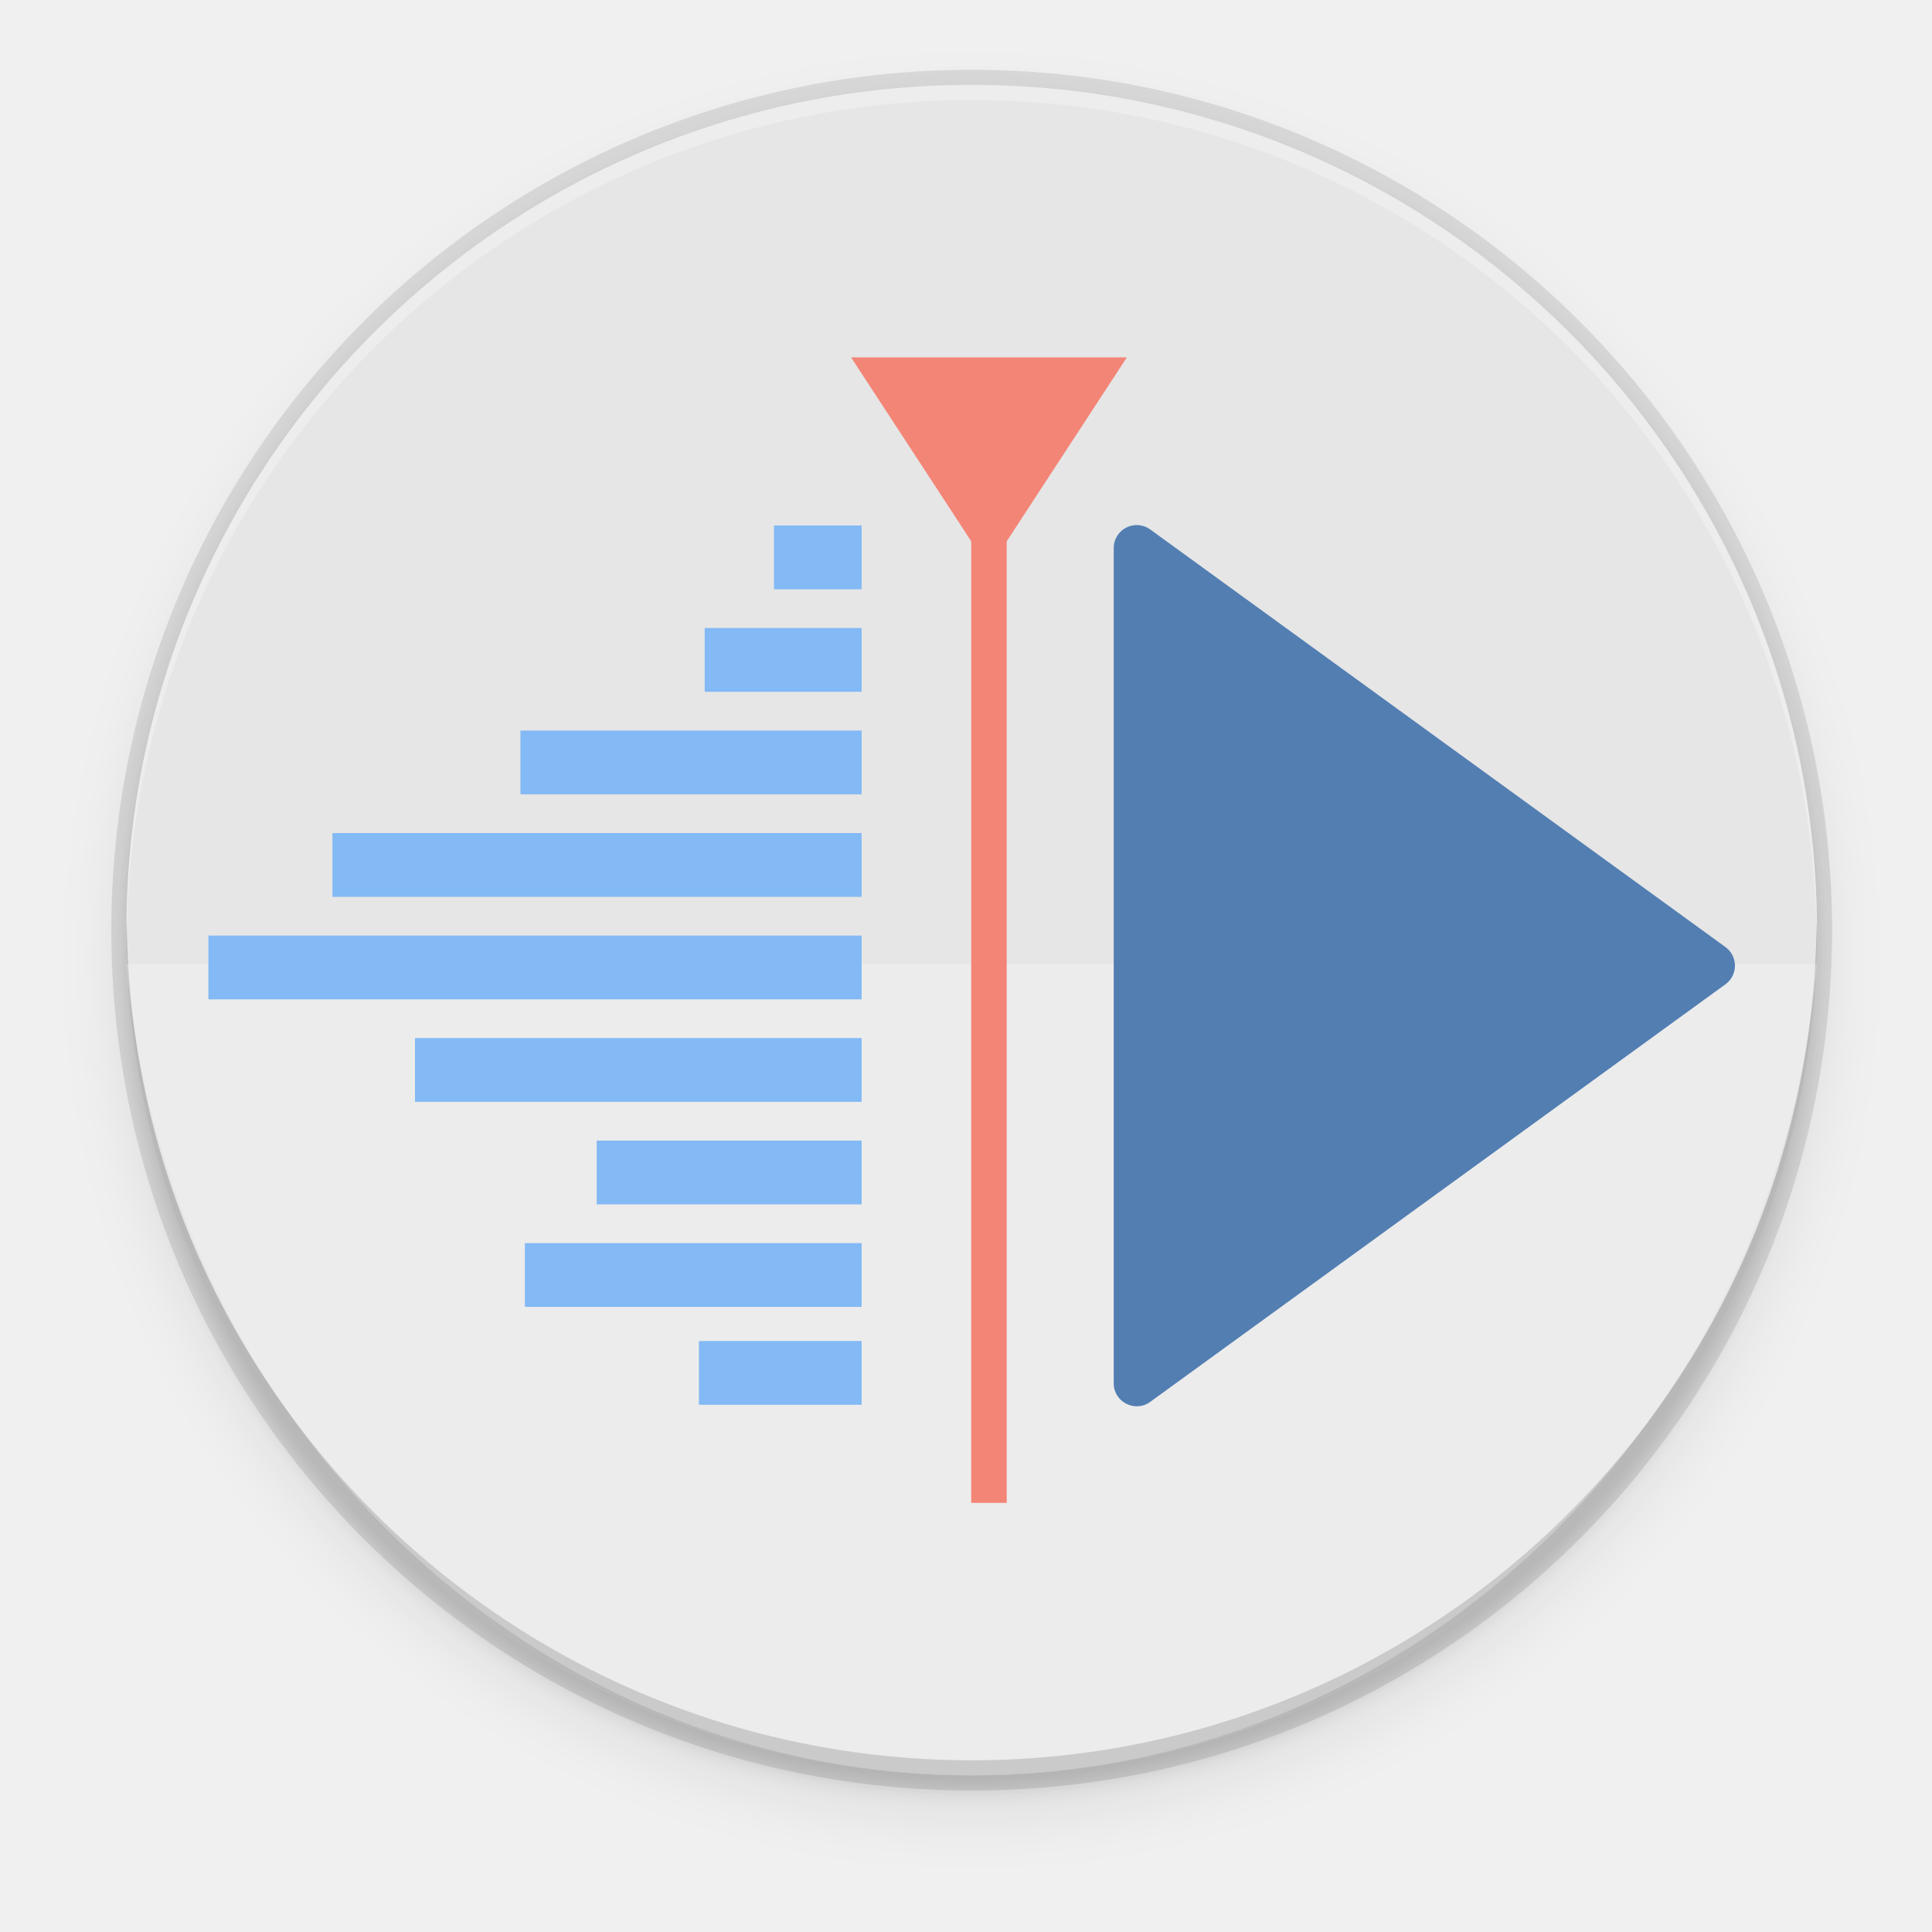
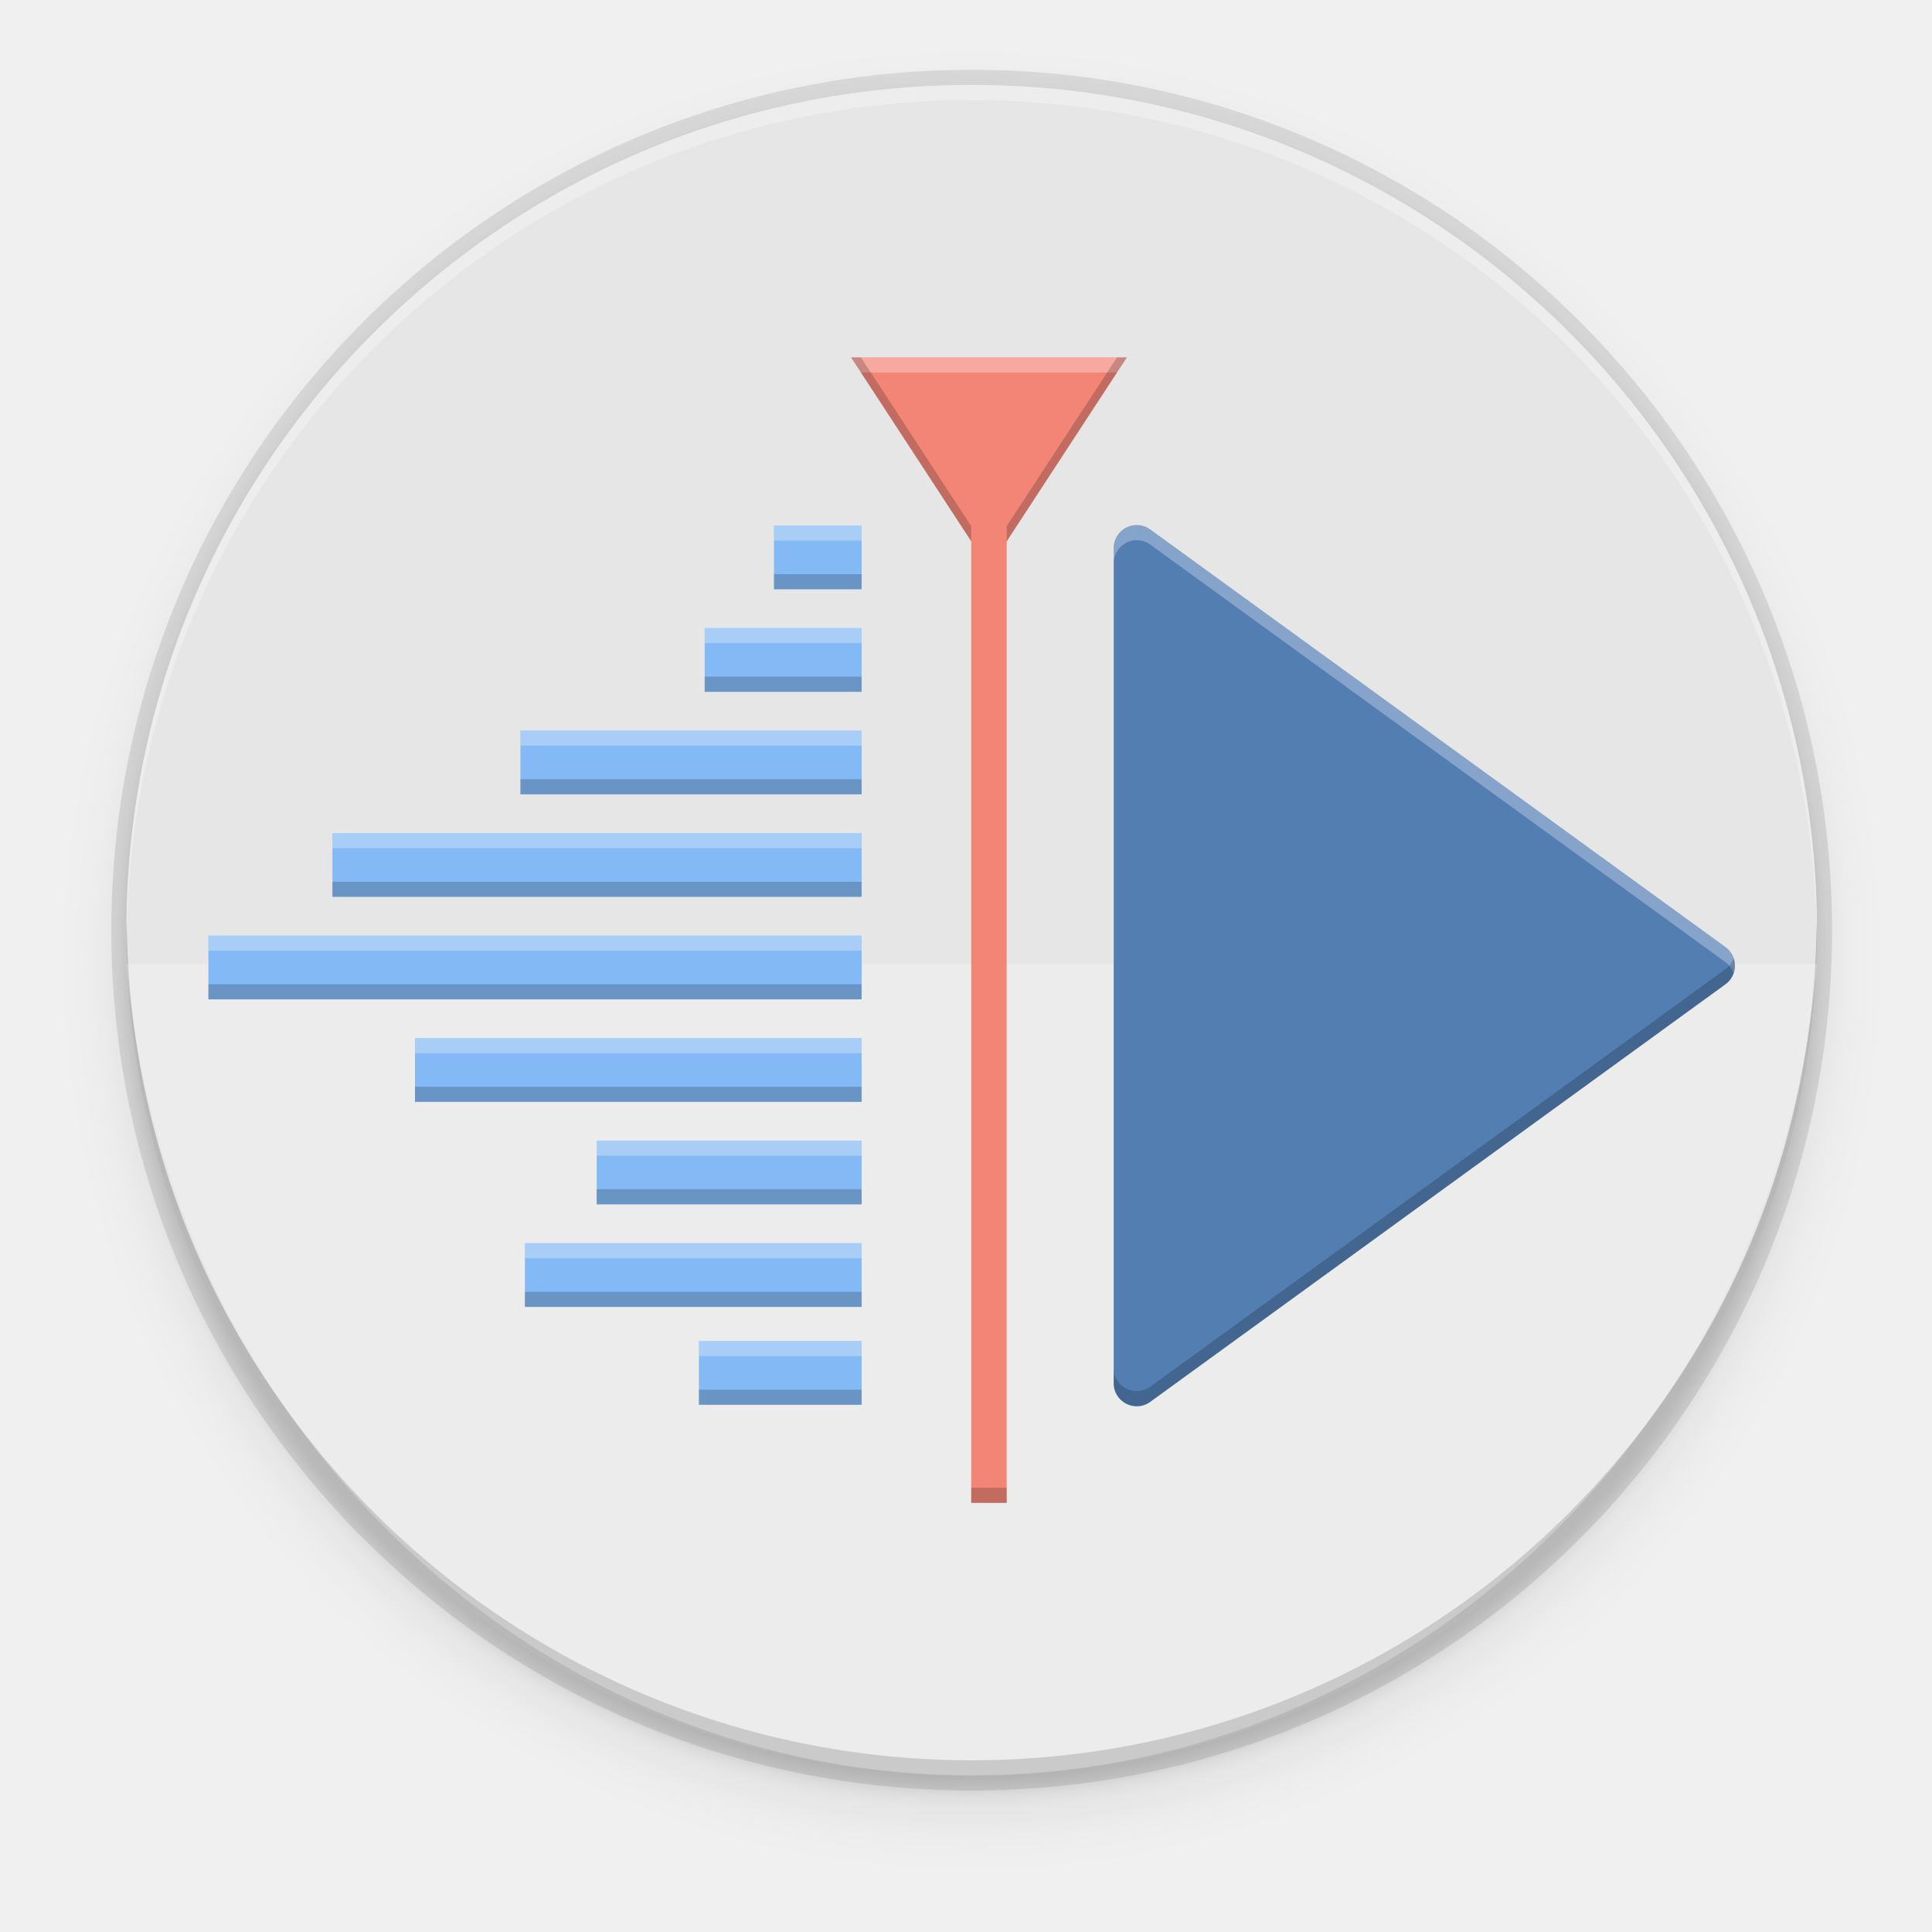
- <svg xmlns="http://www.w3.org/2000/svg" xmlns:ns1="http://www.openswatchbook.org/uri/2009/osb" width="256" height="256" version="1.1">
-   <defs>
+ <svg xmlns="http://www.w3.org/2000/svg" xmlns:ns1="http://www.openswatchbook.org/uri/2009/osb" width="256" height="256" version="1.1" id="svg62">
+   <defs id="defs16">
    <linearGradient id="linearGradient5606" ns1:paint="solid">
      <stop id="stop5608" offset="0" style="stop-color:#000000" />
    </linearGradient>
    <linearGradient id="linearGradient4526" ns1:paint="solid">
      <stop id="stop4528" offset="0" style="stop-color:#ffffff" />
    </linearGradient>
    <linearGradient id="linearGradient3600-4" ns1:paint="gradient">
      <stop id="stop3602-7" offset="0" style="stop-color:#f4f4f4" />
      <stop id="stop3604-6" offset="1" style="stop-color:#dbdbdb" />
    </linearGradient>
    <clipPath id="clipPath999" clipPathUnits="userSpaceOnUse">
-       <path style="fill:#5d5d5d" d="m 152,68 c -48.601,0 -88,39.399 -88,88 0,48.601 39.399,88 88,88 48.601,0 88,-39.399 88,-88 0,-48.601 -39.399,-88 -88,-88 z" />
+       <path style="fill:#5d5d5d" d="m 152,68 c -48.601,0 -88,39.399 -88,88 0,48.601 39.399,88 88,88 48.601,0 88,-39.399 88,-88 0,-48.601 -39.399,-88 -88,-88 z" id="path9" />
    </clipPath>
    <filter style="color-interpolation-filters:sRGB" id="filter11191" width="1.024" height="1.024" x="-.01" y="-.01">
      <feGaussianBlur id="feGaussianBlur11193" stdDeviation="1.12" />
    </filter>
    <filter style="color-interpolation-filters:sRGB" id="filter11210" width="1.096" height="1.096" x="-.05" y="-.05">
      <feGaussianBlur id="feGaussianBlur11212" stdDeviation="4.48" />
    </filter>
  </defs>
-   <circle style="opacity:0.1;filter:url(#filter11210)" cx="128.752" cy="127.248" r="112" />
-   <circle style="opacity:0.1;filter:url(#filter11191)" cx="128.752" cy="125.248" r="112" />
-   <circle style="opacity:0.1" cx="128.752" cy="123.248" r="114" />
-   <circle style="fill:#e6e6e6" cx="-128.752" cy="-123.248" r="112" transform="scale(-1)" />
-   <path style="opacity:0.3;fill:#ffffff" d="M 128.752,11.248 A 112,112 0 0 0 16.752,123.248 112,112 0 0 0 16.793,124.418 112,112 0 0 1 128.752,13.248 112,112 0 0 1 240.711,124.078 a 112,112 0 0 0 0.041,-0.83 112,112 0 0 0 -112,-112 z" />
-   <path style="opacity:0.2" d="m 128.752,235.248 a 112,112 0 0 1 -112,-112 112,112 0 0 1 0.041,-1.17 112,112 0 0 0 111.959,111.17 112,112 0 0 0 111.959,-110.83 112,112 0 0 1 0.041,0.83 112,112 0 0 1 -112,112 z" />
-   <path style="opacity:0.25;fill:#ffffff" d="M 16.752,127.732 A 112.534,118.268 0 0 0 128.73,235.248 112.534,118.268 0 0 0 240.752,127.732 Z" />
-   <g transform="translate(2.438274,-4.598728)">
-     <g style="fill:#83b9f5;enable-background:new" transform="matrix(1.126746,0,0,1.126746,-1053.753,1824.437)">
-       <path style="fill:#83b9f5;fill-rule:evenodd" d="m 1024.072,-1553.326 v 7.5 h 10.309 v -7.5 z" />
-       <path style="fill:#83b9f5;fill-rule:evenodd" d="m 1015.924,-1541.272 v 7.5 h 18.457 v -7.5 z" />
-       <path style="fill:#83b9f5;fill-rule:evenodd" d="m 994.256,-1529.215 v 7.5 h 40.125 v -7.5 z" />
-       <path style="fill:#83b9f5;fill-rule:evenodd" d="m 972.148,-1517.16 v 7.5 h 62.232 v -7.5 z" />
-       <path style="fill:#83b9f5;fill-rule:evenodd" d="m 957.562,-1505.103 v 7.5 h 76.818 v -7.5 z" />
-       <path style="fill:#83b9f5;fill-rule:evenodd" d="m 981.857,-1493.049 v 7.5 h 52.523 v -7.5 z" />
-       <path style="fill:#83b9f5;fill-rule:evenodd" d="m 1003.223,-1480.994 v 7.5 h 31.158 v -7.5 z" />
-       <path style="fill:#83b9f5;fill-rule:evenodd" d="m 994.781,-1468.938 v 7.5 h 39.6 v -7.5 z" />
-       <path style="fill:#83b9f5;fill-rule:evenodd" d="m 1015.246,-1457.426 v 7.5 h 19.135 v -7.5 z" />
+   <circle style="opacity:0.1;filter:url(#filter11210)" cx="128.752" cy="127.248" r="112" id="circle18" />
+   <circle style="opacity:0.1;filter:url(#filter11191)" cx="128.752" cy="125.248" r="112" id="circle20" />
+   <circle style="opacity:0.1" cx="128.752" cy="123.248" r="114" id="circle22" />
+   <circle style="fill:#e6e6e6" cx="-128.752" cy="-123.248" r="112" transform="scale(-1)" id="circle24" />
+   <path style="opacity:0.3;fill:#ffffff" d="M 128.752,11.248 A 112,112 0 0 0 16.752,123.248 112,112 0 0 0 16.793,124.418 112,112 0 0 1 128.752,13.248 112,112 0 0 1 240.711,124.078 a 112,112 0 0 0 0.041,-0.83 112,112 0 0 0 -112,-112 z" id="path26" />
+   <path style="opacity:0.2" d="m 128.752,235.248 a 112,112 0 0 1 -112,-112 112,112 0 0 1 0.041,-1.17 112,112 0 0 0 111.959,111.17 112,112 0 0 0 111.959,-110.83 112,112 0 0 1 0.041,0.83 112,112 0 0 1 -112,112 z" id="path28" />
+   <path style="opacity:0.25;fill:#ffffff" d="M 16.752,127.732 A 112.534,118.268 0 0 0 128.73,235.248 112.534,118.268 0 0 0 240.752,127.732 Z" id="path30" />
+   <g transform="translate(2.438274,-4.598728)" id="g60">
+     <g style="fill:#83b9f5;enable-background:new" transform="matrix(1.126746,0,0,1.126746,-1053.753,1824.437)" id="g50">
+       <path style="fill:#83b9f5;fill-rule:evenodd" d="m 1024.072,-1553.326 v 7.5 h 10.309 v -7.5 z" id="path32" />
+       <path style="fill:#83b9f5;fill-rule:evenodd" d="m 1015.924,-1541.272 v 7.5 h 18.457 v -7.5 z" id="path34" />
+       <path style="fill:#83b9f5;fill-rule:evenodd" d="m 994.256,-1529.215 v 7.5 h 40.125 v -7.5 z" id="path36" />
+       <path style="fill:#83b9f5;fill-rule:evenodd" d="m 972.148,-1517.16 v 7.5 h 62.232 v -7.5 z" id="path38" />
+       <path style="fill:#83b9f5;fill-rule:evenodd" d="m 957.562,-1505.103 v 7.5 h 76.818 v -7.5 z" id="path40" />
+       <path style="fill:#83b9f5;fill-rule:evenodd" d="m 981.857,-1493.049 v 7.5 h 52.523 v -7.5 z" id="path42" />
+       <path style="fill:#83b9f5;fill-rule:evenodd" d="m 1003.223,-1480.994 v 7.5 h 31.158 v -7.5 z" id="path44" />
+       <path style="fill:#83b9f5;fill-rule:evenodd" d="m 994.781,-1468.938 v 7.5 h 39.6 v -7.5 z" id="path46" />
+       <path style="fill:#83b9f5;fill-rule:evenodd" d="m 1015.246,-1457.426 v 7.5 h 19.135 v -7.5 z" id="path48" />
    </g>
-     <g transform="matrix(-3.940286,0,0,3.940286,888.9207,-1833.949)" style="fill:#ff835d;enable-background:new">
-       <path style="fill:#f38577" d="m 188.322,478.621 h 9.275 l -4.638,7.097 z" />
-       <path style="fill:#f38577;fill-rule:evenodd" d="m 192.363,479.928 v 37.214 h 1.193 v -37.214 z" />
+     <g transform="matrix(-3.940286,0,0,3.940286,888.9207,-1833.949)" style="fill:#ff835d;enable-background:new" id="g56">
+       <path style="fill:#f38577" d="m 188.322,478.621 h 9.275 l -4.638,7.097 z" id="path52" />
+       <path style="fill:#f38577;fill-rule:evenodd" d="m 192.363,479.928 v 37.214 h 1.193 v -37.214 z" id="path54" />
    </g>
-     <path d="m 148.268,74.176 c -1.717,-0.048 -3.134,1.33 -3.134,3.047 V 187.889 c 0.001,2.489 2.825,3.927 4.839,2.464 l 76.219,-55.331 c 1.678,-1.217 1.678,-3.717 0,-4.934 L 149.973,74.756 c -0.497,-0.361 -1.091,-0.563 -1.705,-0.58 z" style="fill:#527eb2" />
+     <path d="m 148.268,74.176 c -1.717,-0.048 -3.134,1.33 -3.134,3.047 V 187.889 c 0.001,2.489 2.825,3.927 4.839,2.464 l 76.219,-55.331 c 1.678,-1.217 1.678,-3.717 0,-4.934 L 149.973,74.756 c -0.497,-0.361 -1.091,-0.563 -1.705,-0.58 z" style="fill:#527eb2" id="path58" />
+   </g>
+   <g id="g901" transform="translate(-277.7597,-19.00555)">
+     <g id="g891" transform="matrix(1.126746,0,0,1.126746,-1053.753,1824.437)" style="fill:#83b9f5;enable-background:new">
+       <path style="fill:#ffffff;fill-rule:evenodd;stroke-width:1;fill-opacity:1;opacity:0.3" d="m 1281.818,-1560.312 1.16,1.775 h 30.116 l 1.16,-1.775 z m 33.668,19.721 c -1.523,-0.043 -2.781,1.182 -2.78,2.706 v 1.775 c -4e-4,-1.524 1.257,-2.749 2.78,-2.706 0.545,0.015 1.072,0.195 1.513,0.515 l 67.647,49.108 c 0.472,0.342 0.777,0.804 0.95,1.302 0.373,-1.075 0.067,-2.339 -0.95,-3.077 l -67.647,-49.108 c -0.441,-0.32 -0.968,-0.5 -1.513,-0.515 z m -42.734,0.052 v 1.775 h 10.309 v -1.775 z m -8.149,12.054 v 1.775 h 18.457 v -1.775 z m -21.668,12.056 v 1.775 h 40.125 v -1.775 z m -22.108,12.056 v 1.775 h 62.233 v -1.775 z m -14.587,12.056 v 1.775 h 76.82 v -1.775 z m 24.296,12.054 v 1.775 h 52.524 v -1.775 z m 21.366,12.056 v 1.775 h 31.158 v -1.775 z m -8.442,12.056 v 1.775 h 39.6 v -1.775 z m 20.465,11.512 v 1.775 h 19.135 v -1.775 z" id="path873" />
+       <path style="fill:#000306;fill-opacity:1;fill-rule:evenodd;stroke-width:1;opacity:0.2" d="m 1281.817,-1560.312 14.129,21.623 v -1.775 l -12.97,-19.848 z m 31.276,0 -12.973,19.853 v 1.775 l 14.133,-21.628 z m -40.342,25.497 v 1.775 h 10.309 v -1.775 z m -8.149,12.056 v 1.775 h 18.457 v -1.775 z m -21.668,12.056 v 1.775 h 40.125 v -1.775 z m -22.108,12.054 v 1.775 h 62.233 v -1.775 z m 164.769,8.982 c -0.173,0.498 -0.478,0.96 -0.95,1.302 l -67.647,49.108 c -1.787,1.298 -4.293,0.022 -4.294,-2.188 v 1.775 c 9e-4,2.209 2.506,3.486 4.294,2.188 l 67.647,-49.108 c 1.017,-0.738 1.323,-2.002 0.95,-3.077 z m -179.355,3.075 v 1.775 h 76.82 v -1.775 z m 24.296,12.054 v 1.775 h 52.524 v -1.775 z m 21.366,12.054 v 1.775 h 31.158 v -1.775 z m -8.442,12.058 v 1.775 h 39.6 v -1.775 z m 20.465,11.512 v 1.775 h 19.135 v -1.775 z m 32.022,11.536 v 1.775 h 4.174 v -1.775 z" id="path904" />
+     </g>
+     <g id="g897" style="fill:#ff835d;enable-background:new" transform="matrix(-3.940286,0,0,3.940286,888.9207,-1833.949)" />
  </g>
</svg>
